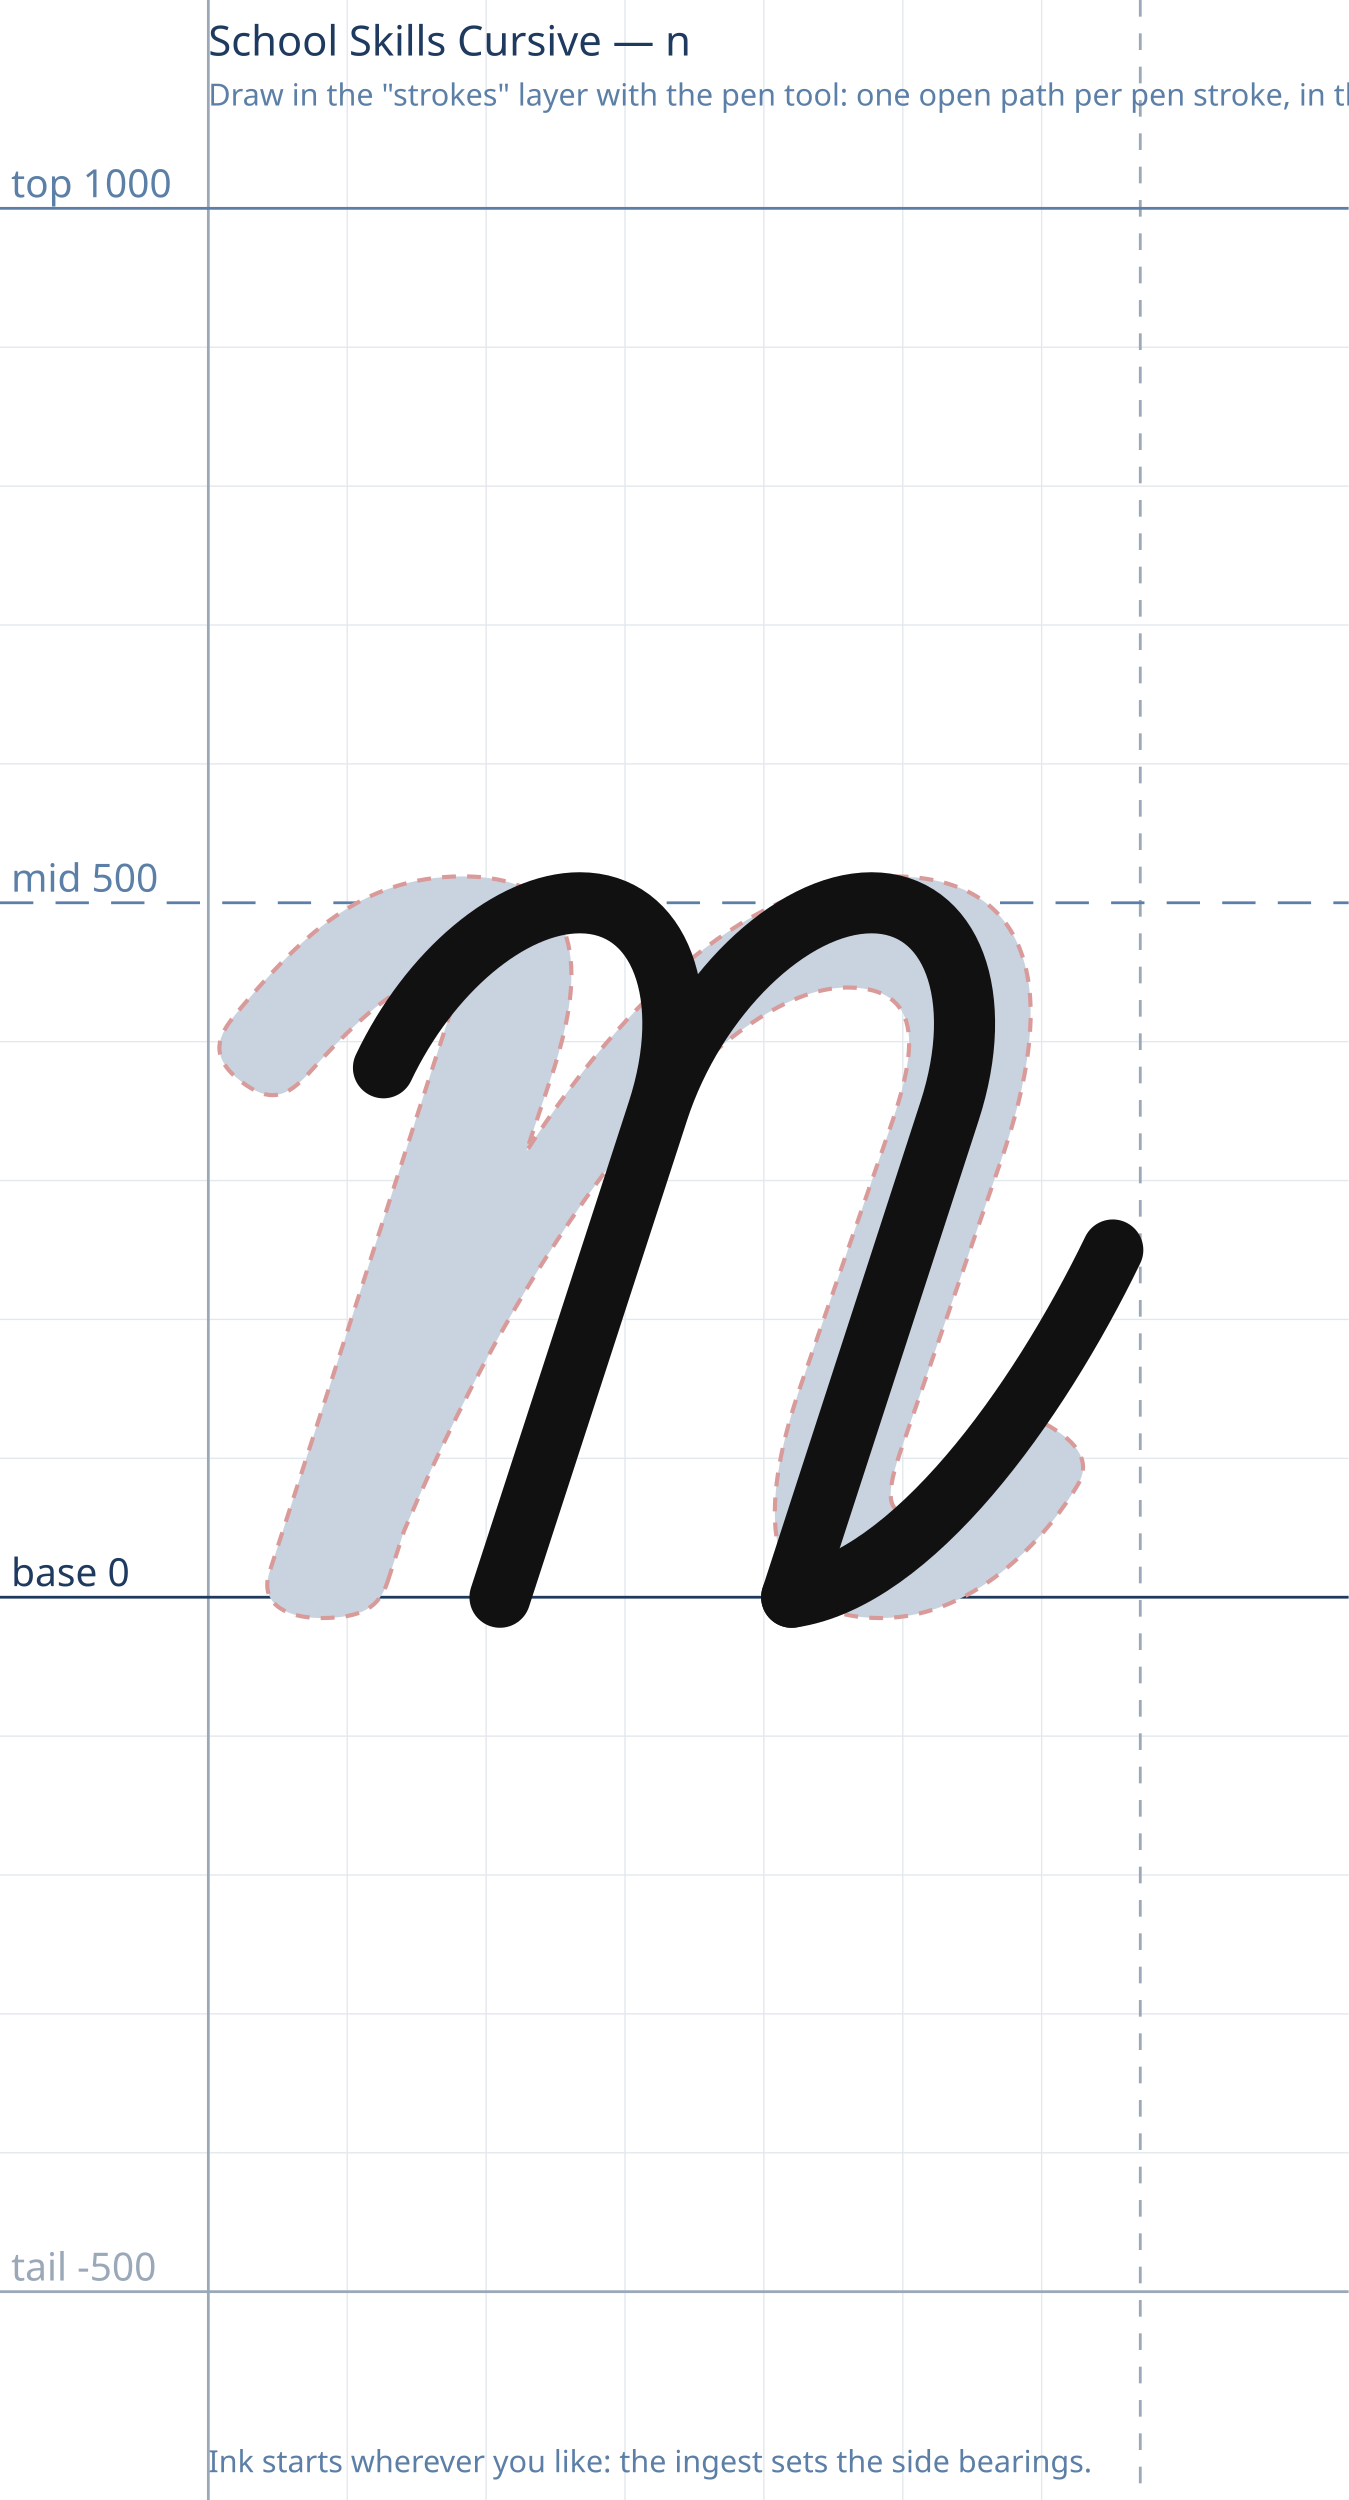
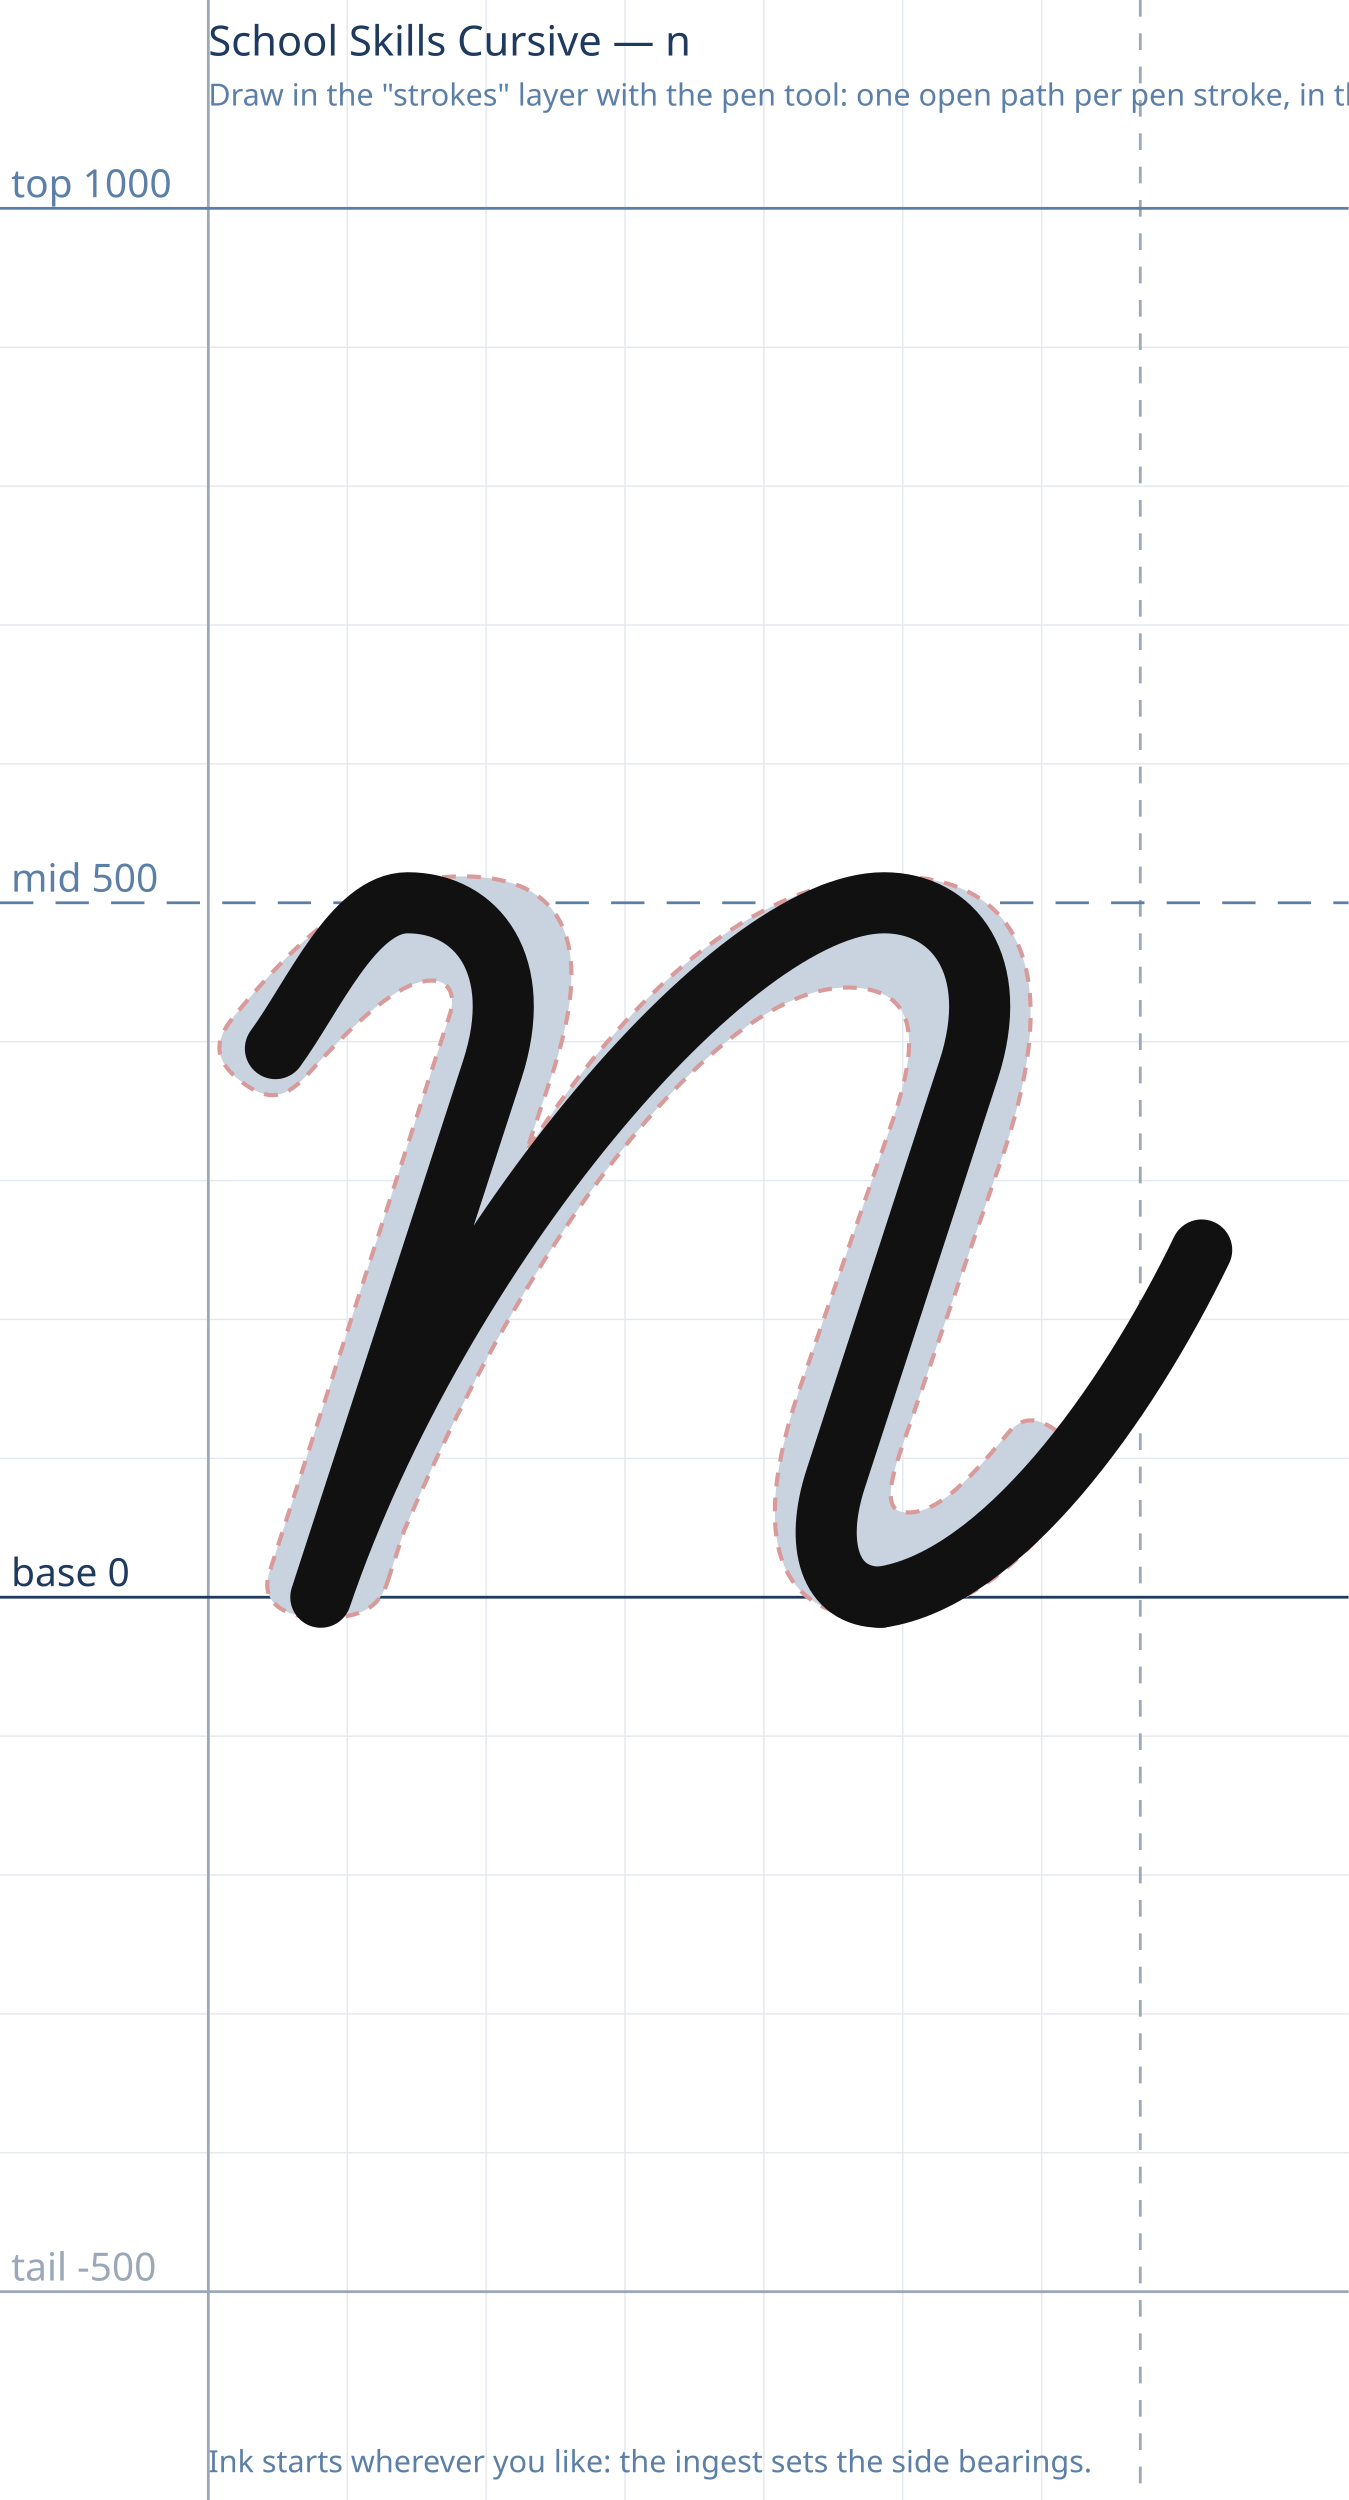
<svg xmlns="http://www.w3.org/2000/svg" width="485.5" height="900" viewBox="0 0 971 1800" data-hand="cursive" data-glyph="n" data-units="1000" data-origin="150" data-baseline="1150">
  <g id="ruling">
    <line x1="0" y1="1550" x2="971" y2="1550" stroke="#e3e8ee" stroke-width="1" />
    <line x1="0" y1="1450" x2="971" y2="1450" stroke="#e3e8ee" stroke-width="1" />
    <line x1="0" y1="1350" x2="971" y2="1350" stroke="#e3e8ee" stroke-width="1" />
    <line x1="0" y1="1250" x2="971" y2="1250" stroke="#e3e8ee" stroke-width="1" />
    <line x1="0" y1="1050" x2="971" y2="1050" stroke="#e3e8ee" stroke-width="1" />
    <line x1="0" y1="950" x2="971" y2="950" stroke="#e3e8ee" stroke-width="1" />
    <line x1="0" y1="850" x2="971" y2="850" stroke="#e3e8ee" stroke-width="1" />
    <line x1="0" y1="750" x2="971" y2="750" stroke="#e3e8ee" stroke-width="1" />
    <line x1="0" y1="550" x2="971" y2="550" stroke="#e3e8ee" stroke-width="1" />
    <line x1="0" y1="450" x2="971" y2="450" stroke="#e3e8ee" stroke-width="1" />
    <line x1="0" y1="350" x2="971" y2="350" stroke="#e3e8ee" stroke-width="1" />
    <line x1="0" y1="250" x2="971" y2="250" stroke="#e3e8ee" stroke-width="1" />
    <line x1="150" y1="0" x2="150" y2="1800" stroke="#e3e8ee" stroke-width="1" />
    <line x1="250" y1="0" x2="250" y2="1800" stroke="#e3e8ee" stroke-width="1" />
    <line x1="350" y1="0" x2="350" y2="1800" stroke="#e3e8ee" stroke-width="1" />
    <line x1="450" y1="0" x2="450" y2="1800" stroke="#e3e8ee" stroke-width="1" />
    <line x1="550" y1="0" x2="550" y2="1800" stroke="#e3e8ee" stroke-width="1" />
    <line x1="650" y1="0" x2="650" y2="1800" stroke="#e3e8ee" stroke-width="1" />
    <line x1="750" y1="0" x2="750" y2="1800" stroke="#e3e8ee" stroke-width="1" />
    <line x1="150" y1="0" x2="150" y2="1800" stroke="#9aa8b8" stroke-width="2" />
    <line x1="821" y1="0" x2="821" y2="1800" stroke="#9aa8b8" stroke-width="2" stroke-dasharray="12 12" />
    <line x1="0" y1="150" x2="971" y2="150" stroke="#5b7fa6" stroke-width="2" />
    <text x="8" y="142" font-family="sans-serif" font-size="28" fill="#5b7fa6">top 1000</text>
    <line x1="0" y1="650" x2="971" y2="650" stroke="#5b7fa6" stroke-width="2" stroke-dasharray="24 16" />
    <text x="8" y="642" font-family="sans-serif" font-size="28" fill="#5b7fa6">mid 500</text>
    <line x1="0" y1="1150" x2="971" y2="1150" stroke="#1f3a5f" stroke-width="2" />
    <text x="8" y="1142" font-family="sans-serif" font-size="28" fill="#1f3a5f">base 0</text>
    <line x1="0" y1="1650" x2="971" y2="1650" stroke="#9aa8b8" stroke-width="2" />
    <text x="8" y="1642" font-family="sans-serif" font-size="28" fill="#9aa8b8">tail -500</text>
  </g>
  <g id="outline-body">
    <path d="M 279 1139 L 291 1102 C 388 874 521 711 610 711 C 665 711 660 755 643 806 L 575 1002 C 554 1065 534 1165 634 1165 C 706 1165 758 1100 776 1069 C 784 1056 780 1042 759 1029 C 744 1019 734 1021 724 1034 C 695 1069 674 1089 654 1089 C 643 1089 635 1084 648 1046 L 723 829 C 766 700 735 631 643 631 C 553 631 461 702 379 829 L 399 769 C 416 715 431 631 333 631 C 259 631 215 676 169 731 C 158 745 149 760 174 779 C 194 794 206 791 223 772 C 268 722 293 706 311 706 C 324 706 328 717 324 730 L 194 1132 C 186 1157 210 1165 231 1165 C 261 1165 273 1157 279 1139 Z" fill="#c9d3df" fill-rule="evenodd" />
  </g>
  <g id="outline-reach">
    <path d="M 279 1139 L 291 1102 C 388 874 521 711 610 711 C 665 711 660 755 643 806 L 575 1002 C 554 1065 534 1165 634 1165 C 706 1165 758 1100 776 1069 C 784 1056 780 1042 759 1029 C 744 1019 734 1021 724 1034 C 695 1069 674 1089 654 1089 C 643 1089 635 1084 648 1046 L 723 829 C 766 700 735 631 643 631 C 553 631 461 702 379 829 L 399 769 C 416 715 431 631 333 631 C 259 631 215 676 169 731 C 158 745 149 760 174 779 C 194 794 206 791 223 772 C 268 722 293 706 311 706 C 324 706 328 717 324 730 L 194 1132 C 186 1157 210 1165 231 1165 C 261 1165 273 1157 279 1139 Z" fill="none" stroke="#d99a9a" stroke-width="3" stroke-dasharray="10 8" fill-rule="evenodd" />
  </g>
  <g id="notes">
    <text x="150" y="40" font-family="sans-serif" font-size="30" fill="#1f3a5f">School Skills Cursive — n</text>
    <text x="150" y="76" font-family="sans-serif" font-size="22" fill="#5b7fa6">Draw in the "strokes" layer with the pen tool: one open path per pen stroke, in the order the pen makes them. Grey is the shape; red dashes are how far the tall or hanging part goes.</text>
    <text x="150" y="1780" font-family="sans-serif" font-size="22" fill="#5b7fa6">Ink starts wherever you like: the ingest sets the side bearings.</text>
  </g>
  <g id="strokes">
-     <path id="body" d="M 276.1 768.8 C 309 699.5 367.9 650 417.5 650 C 475.4 650 500.6 717.2 473.7 800 L 360 1150 L 473.7 800 C 500.6 717.2 569.5 650 627.5 650 C 685.4 650 710.6 717.2 683.7 800 L 570 1150" fill="none" stroke="#111" stroke-width="44" stroke-linecap="round" stroke-linejoin="round" />
-     <path id="tail" d="M 570 1150 C 656.6 1137.5 746.7 1012.5 801.2 900" fill="none" stroke="#111" stroke-width="44" stroke-linecap="round" stroke-linejoin="round" />
+     <path id="body" d="M 198.3 755 C 225.4 718 254.5 650 293.5 650 C 343.5 650 378.8 695 354.5 770 L 231 1150 C 316.2 900 527.5 650 636.5 650 C 686.5 650 721.8 695 697.5 770 L 601.6 1065 C 586.3 1112 597 1150 634 1150" fill="none" stroke="#111" stroke-width="44" stroke-linecap="round" stroke-linejoin="round" />
+     <path id="tail" d="M 634 1150 C 720.6 1137.5 810.7 1012.5 865.2 900" fill="none" stroke="#111" stroke-width="44" stroke-linecap="round" stroke-linejoin="round" />
  </g>
</svg>
